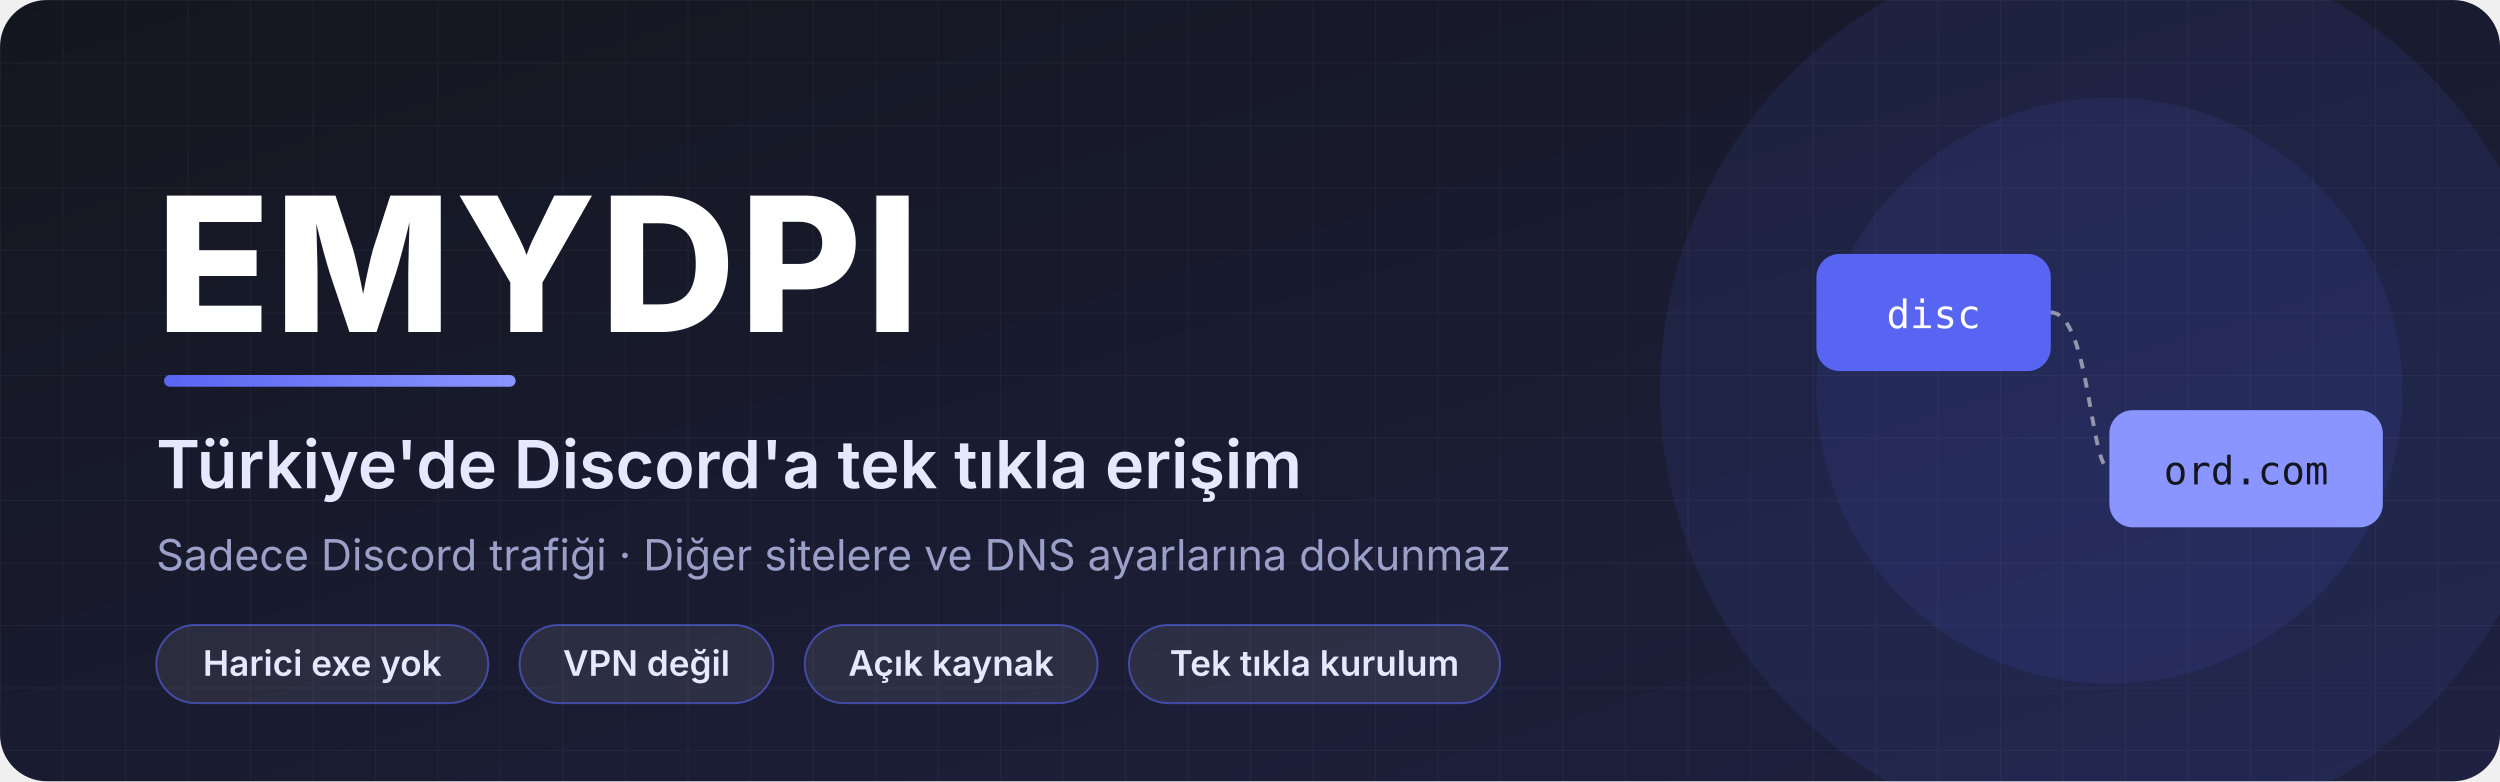
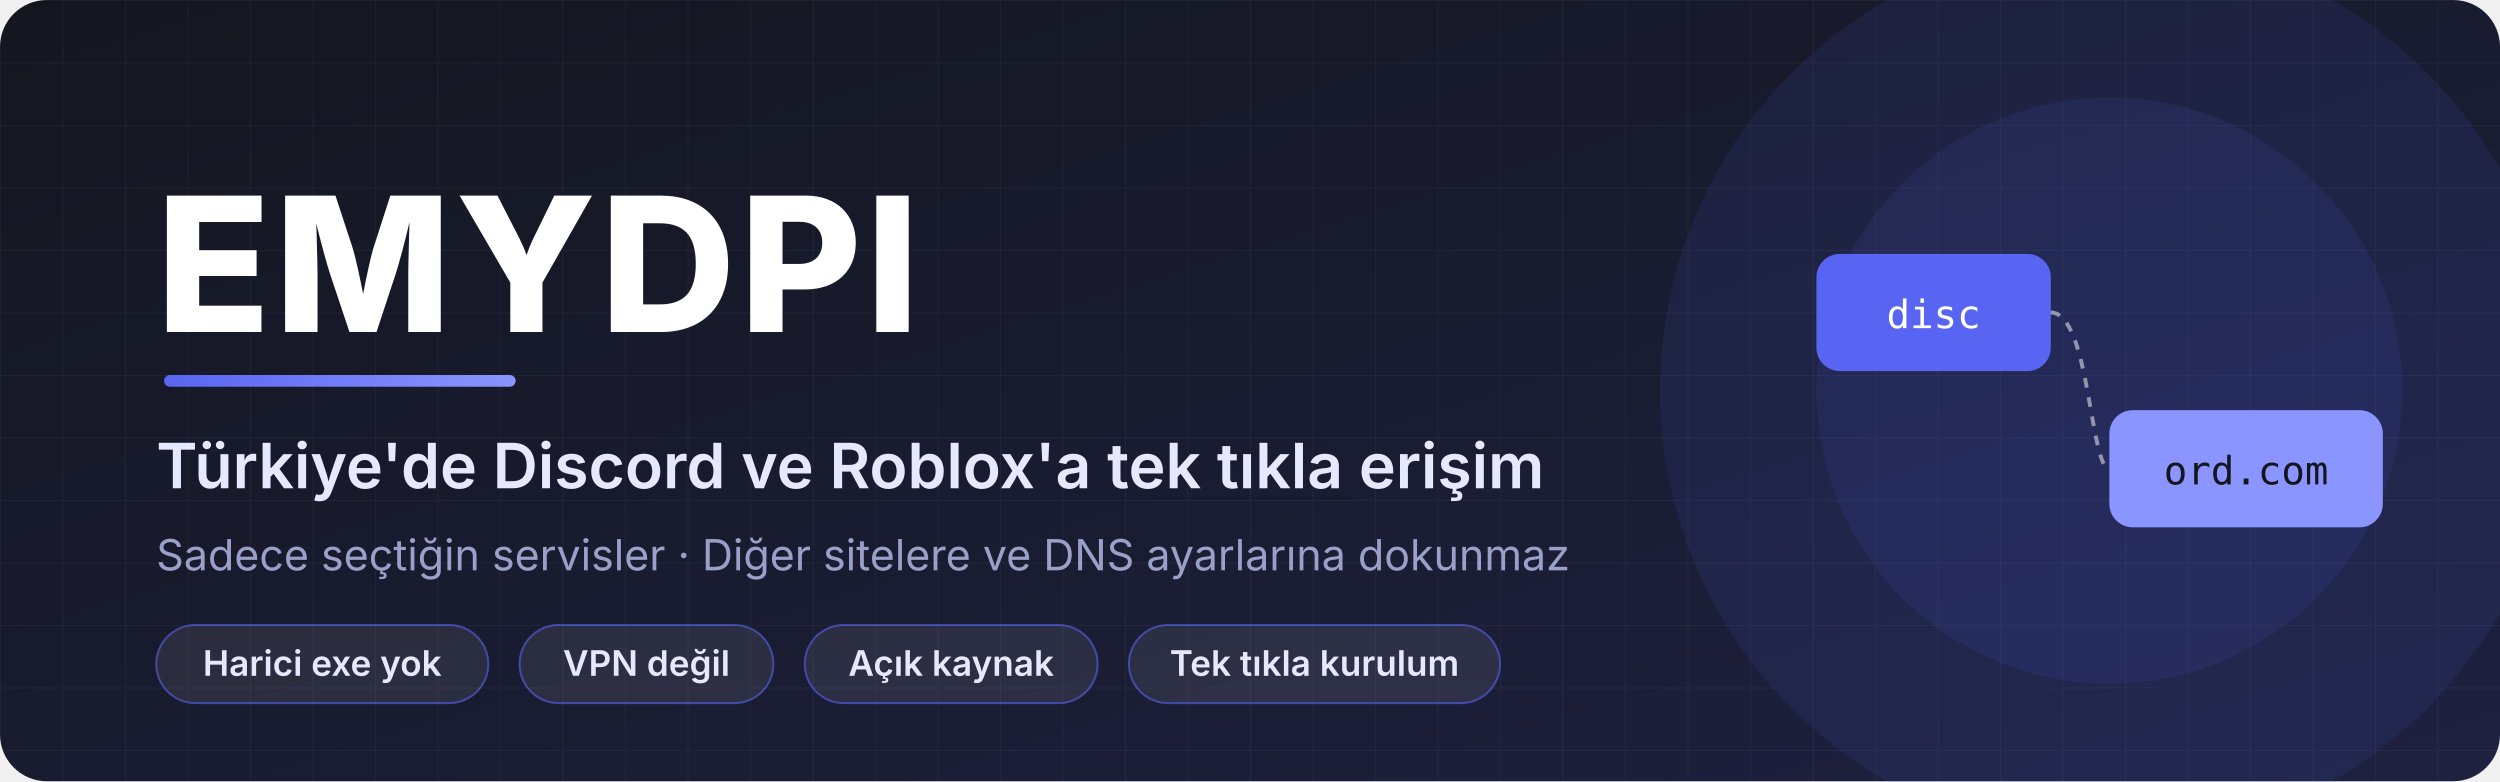
<svg xmlns="http://www.w3.org/2000/svg" width="1280" height="400" viewBox="0 0 1280 400">
  <defs>
    <linearGradient id="bg" x1="0" y1="0" x2="1" y2="1">
      <stop offset="0" stop-color="#14161f" />
      <stop offset="1" stop-color="#1e2140" />
    </linearGradient>
    <linearGradient id="accent" x1="0" y1="0" x2="1" y2="0">
      <stop offset="0" stop-color="#5865f2" />
      <stop offset="1" stop-color="#8b95ff" />
    </linearGradient>
    <pattern id="grid" width="32" height="32" patternUnits="userSpaceOnUse">
      <path d="M32 0H0V32" fill="none" stroke="#ffffff" stroke-opacity="0.04" />
    </pattern>
  </defs>
  <rect width="1280" height="400" rx="24" fill="url(#bg)" />
  <rect width="1280" height="400" rx="24" fill="url(#grid)" />
  <circle cx="1080" cy="200" r="230" fill="#5865f2" fill-opacity="0.10" />
  <circle cx="1080" cy="200" r="150" fill="#5865f2" fill-opacity="0.10" />
  <g transform="translate(930 130)">
    <rect x="0" y="0" width="120" height="60" rx="12" fill="#5865f2" />
    <text x="60" y="38" text-anchor="middle" font-family="Consolas, 'Cascadia Mono', monospace" font-size="20" fill="#fff">disc</text>
    <rect x="150" y="80" width="140" height="60" rx="12" fill="#8b95ff" />
    <text x="220" y="118" text-anchor="middle" font-family="Consolas, 'Cascadia Mono', monospace" font-size="20" fill="#14161f">ord.com</text>
    <path d="M120 30 C 140 30, 140 110, 150 110" fill="none" stroke="#ffffff" stroke-opacity="0.5" stroke-width="2" stroke-dasharray="5 5" />
  </g>
  <text x="80" y="170" font-family="'Segoe UI', 'Inter', Arial, sans-serif" font-size="96" font-weight="800" fill="#ffffff" letter-spacing="2">EMYDPI</text>
  <rect x="84" y="192" width="180" height="6" rx="3" fill="url(#accent)" />
-   <text x="80" y="250" font-family="'Segoe UI', 'Inter', Arial, sans-serif" font-size="34" font-weight="600" fill="#e6e8ff">Türkiye'de Discord'a tek tıkla erişim</text>
-   <text x="80" y="292" font-family="'Segoe UI', 'Inter', Arial, sans-serif" font-size="22" fill="#9aa0c8">Sadece Discord trafiği · Diğer sitelere ve DNS ayarlarına dokunmaz</text>
+   <text x="80" y="250" font-family="'Segoe UI', 'Inter', Arial, sans-serif" font-size="32" font-weight="600" fill="#e6e8ff">Türkiye'de Discord ve Roblox'a tek tıkla erişim</text>
+   <text x="80" y="292" font-family="'Segoe UI', 'Inter', Arial, sans-serif" font-size="22" fill="#9aa0c8">Sadece seçtiğin servisler · Diğer sitelere ve DNS ayarlarına dokunmaz</text>
  <g font-family="'Segoe UI', 'Inter', Arial, sans-serif" font-size="18" font-weight="600">
    <rect x="80" y="320" width="170" height="40" rx="20" fill="#ffffff" fill-opacity="0.08" stroke="#5865f2" stroke-opacity="0.6" />
    <text x="165" y="346" text-anchor="middle" fill="#e6e8ff">Harici exe yok</text>
    <rect x="266" y="320" width="130" height="40" rx="20" fill="#ffffff" fill-opacity="0.08" stroke="#5865f2" stroke-opacity="0.6" />
    <text x="331" y="346" text-anchor="middle" fill="#e6e8ff">VPN değil</text>
    <rect x="412" y="320" width="150" height="40" rx="20" fill="#ffffff" fill-opacity="0.08" stroke="#5865f2" stroke-opacity="0.6" />
    <text x="487" y="346" text-anchor="middle" fill="#e6e8ff">Açık kaynak</text>
    <rect x="578" y="320" width="190" height="40" rx="20" fill="#ffffff" fill-opacity="0.08" stroke="#5865f2" stroke-opacity="0.6" />
    <text x="673" y="346" text-anchor="middle" fill="#e6e8ff">Tek tıkla kurulum</text>
  </g>
</svg>
